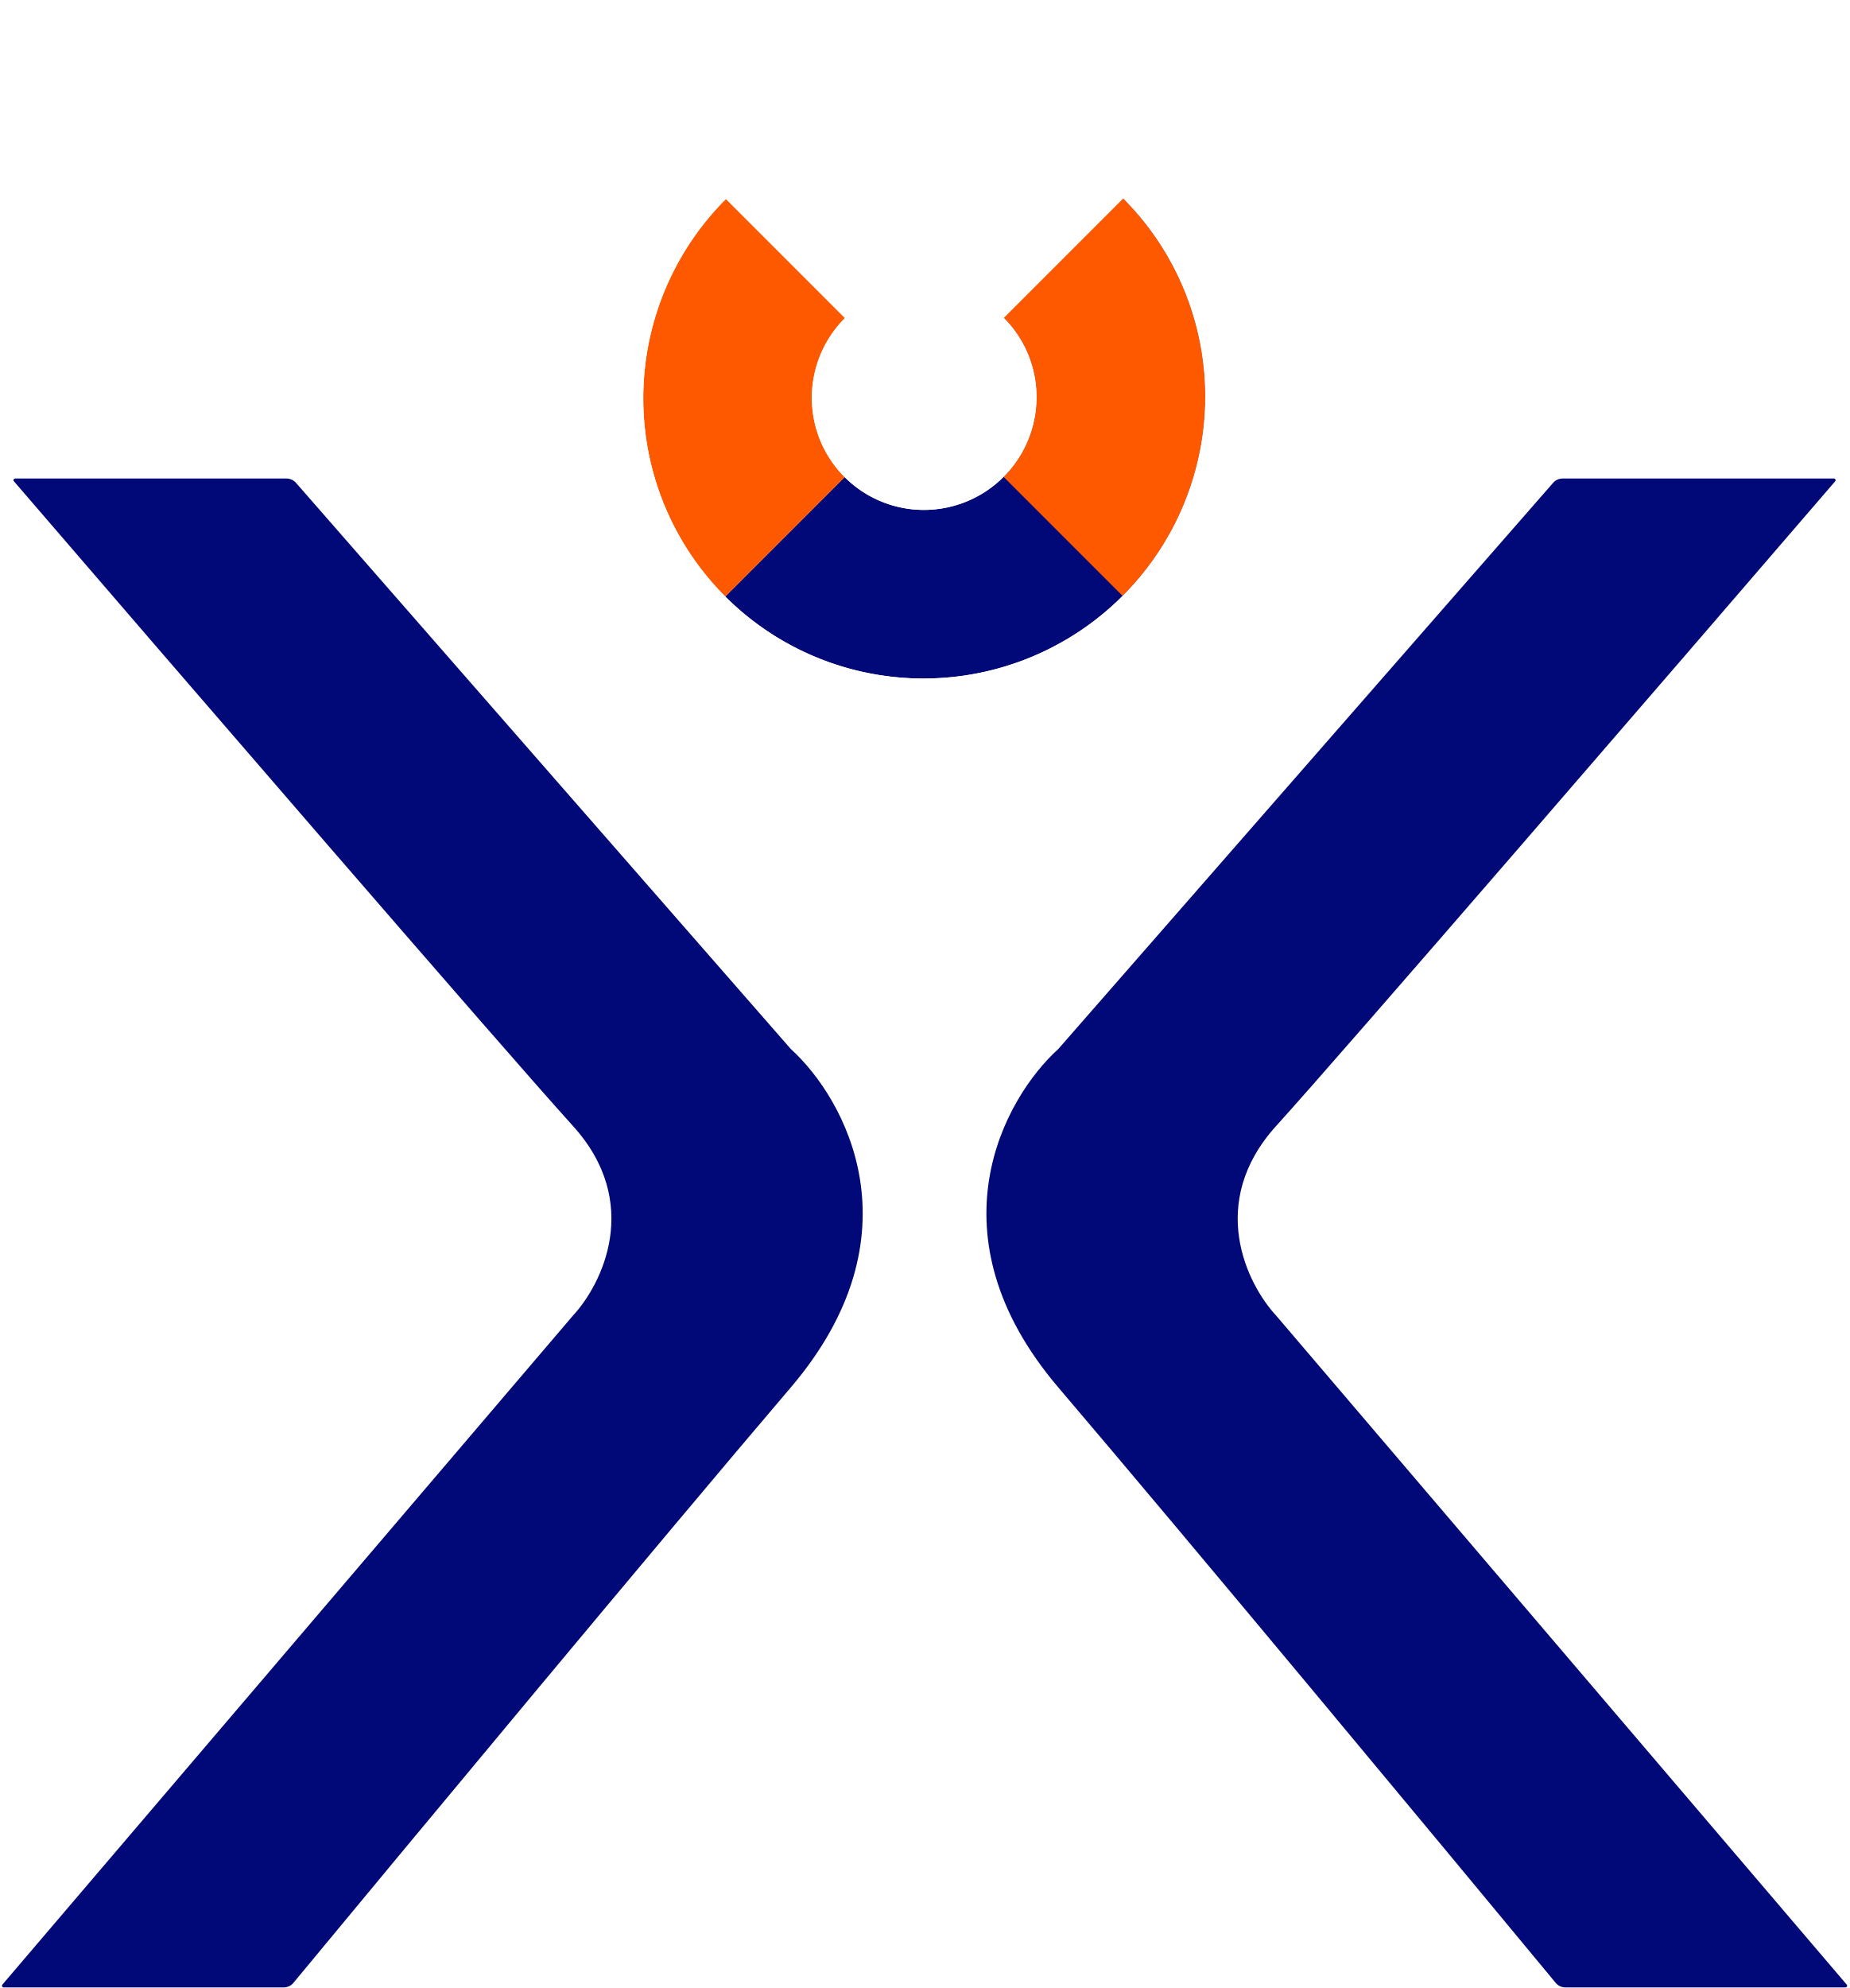
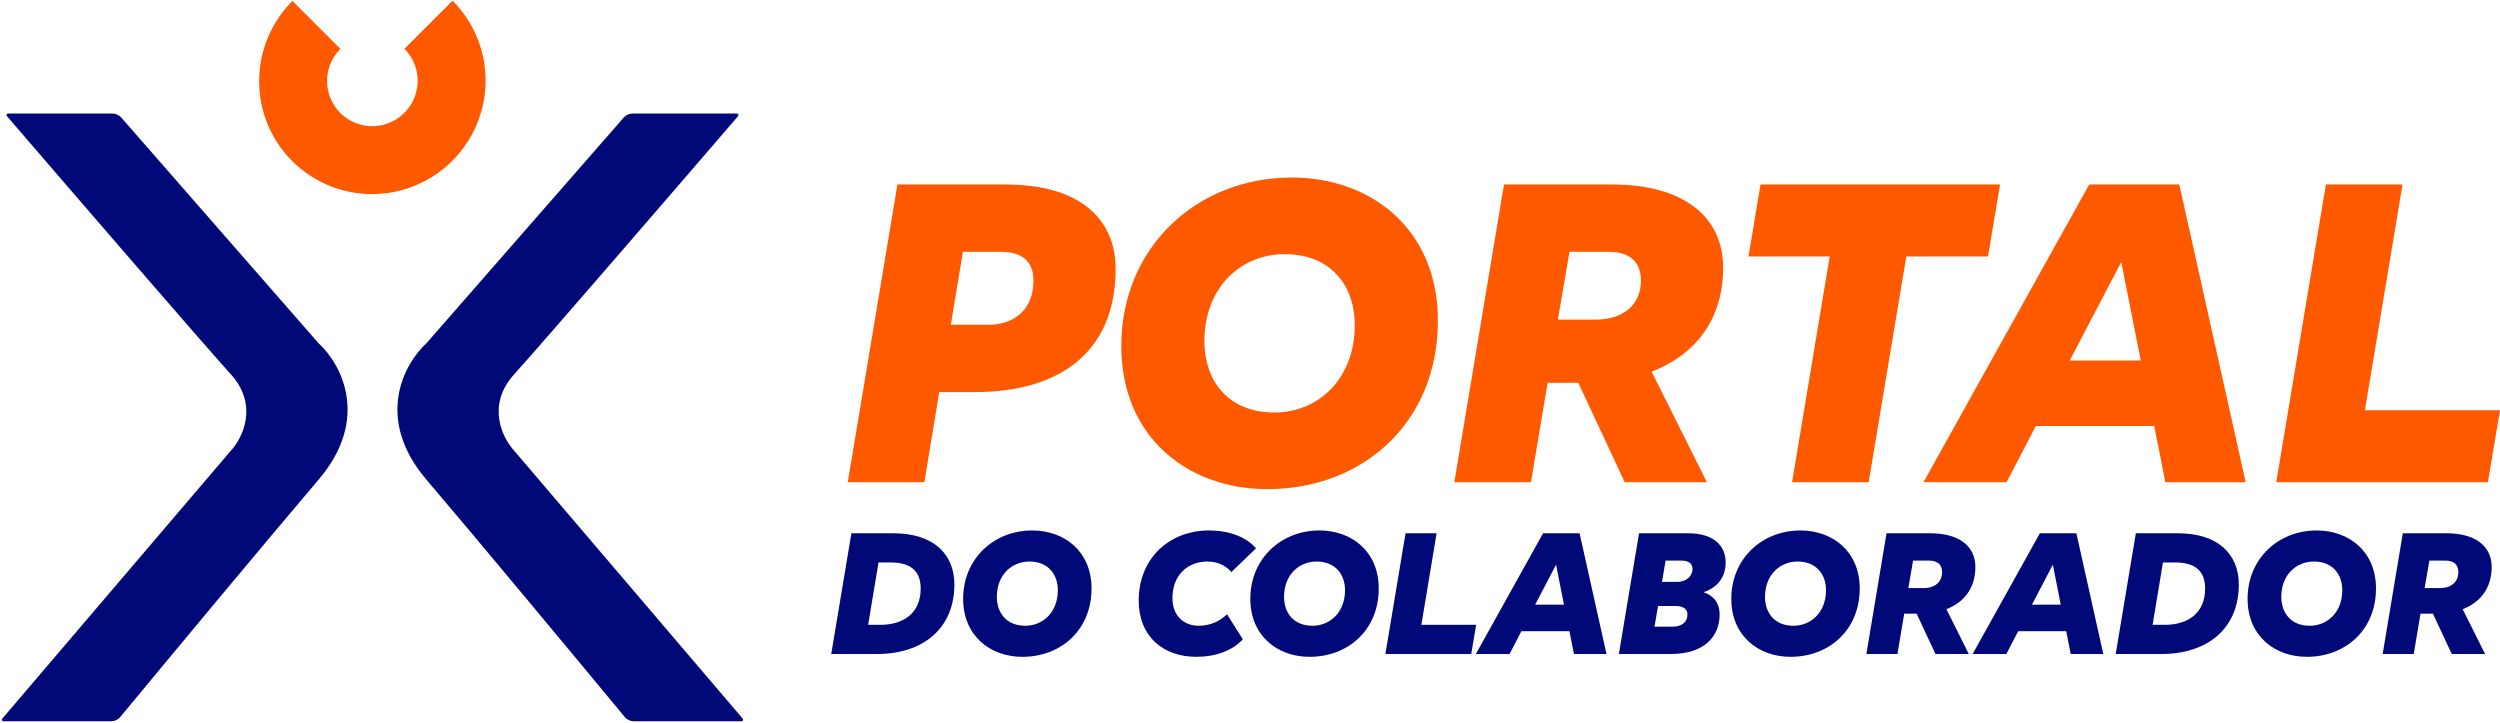
- <svg xmlns="http://www.w3.org/2000/svg" width="2177" height="2339" viewBox="0 0 2177 2339" fill="none">
-   <path d="M337.087 563H17.934C16.224 563 15.225 564.918 16.341 566.214C203.464 783.67 592.572 1234.65 674.22 1324.7C756.273 1415.2 708.409 1511.23 674.22 1547.94L2.813 2335C1.706 2336.3 2.628 2338.3 4.335 2338.3H333.824C338.294 2338.3 342.42 2336.44 345.27 2332.99C480.201 2169.98 779.056 1810.24 930.635 1632.4C1083.88 1452.61 994.488 1292.02 930.635 1234.2L348.38 568.128C345.532 564.869 341.415 563 337.087 563Z" fill="#010979" />
-   <path d="M1839 563H2158.16C2159.87 563 2160.87 564.918 2159.75 566.214C1972.63 783.67 1583.52 1234.65 1501.87 1324.7C1419.82 1415.2 1467.68 1511.23 1501.87 1547.94L2173.28 2335C2174.39 2336.3 2173.46 2338.3 2171.76 2338.3H1842.27C1837.8 2338.3 1833.67 2336.44 1830.82 2332.99C1695.89 2169.98 1397.04 1810.24 1245.46 1632.4C1092.21 1452.61 1181.6 1292.02 1245.46 1234.2L1827.71 568.128C1830.56 564.869 1834.68 563 1839 563Z" fill="#010979" />
-   <mask id="mask0_1_120" style="mask-type:alpha" maskUnits="userSpaceOnUse" x="756" y="233" width="663" height="566">
-     <path d="M854.19 234.19C807.872 280.509 776.287 339.48 763.43 403.648C750.573 467.816 757.021 534.298 781.959 594.686C806.897 655.075 849.205 706.658 903.532 742.913C957.86 779.167 1021.77 798.466 1087.17 798.366C1152.58 798.267 1216.54 778.776 1270.98 742.356C1325.42 705.937 1367.88 654.225 1393 593.761C1418.12 533.297 1424.77 466.795 1412.11 402.666C1399.45 338.537 1368.04 279.661 1321.86 233.482L1181.35 373.996C1199.82 392.468 1212.38 416.018 1217.45 441.67C1222.51 467.321 1219.85 493.922 1209.8 518.108C1199.76 542.293 1182.77 562.978 1161 577.546C1139.22 592.114 1113.63 599.91 1087.47 599.95C1061.31 599.99 1035.75 592.27 1014.02 577.768C992.285 563.267 975.362 542.633 965.387 518.478C955.412 494.322 952.833 467.73 957.976 442.063C963.118 416.396 975.752 392.807 994.28 374.279L854.19 234.19Z" fill="black" />
-   </mask>
-   <g mask="url(#mask0_1_120)">
-     <path d="M853.482 701.862C899.661 748.041 958.537 779.447 1022.67 792.11C1086.8 804.773 1153.3 798.123 1213.76 773.002C1274.23 747.881 1325.94 705.417 1362.36 650.98C1398.78 596.542 1418.27 532.577 1418.37 467.172C1418.47 401.766 1399.17 337.859 1362.91 283.532C1326.66 229.205 1275.07 186.897 1214.69 161.959C1154.3 137.021 1087.82 130.573 1023.65 143.43C959.481 156.287 900.509 187.872 854.19 234.19L994.28 374.279C1012.81 355.752 1036.4 343.118 1062.06 337.975C1087.73 332.833 1114.32 335.412 1138.48 345.387C1162.63 355.362 1183.27 372.285 1197.77 394.016C1212.27 415.747 1219.99 441.31 1219.95 467.472C1219.91 493.634 1212.11 519.22 1197.55 540.995C1182.98 562.77 1162.29 579.756 1138.11 589.804C1113.92 599.853 1087.32 602.512 1061.67 597.447C1036.02 592.382 1012.47 579.82 993.996 561.348L853.482 701.862Z" fill="#010979" />
-     <path d="M853.482 701.862C807.304 655.684 775.898 596.808 763.235 532.679C750.572 468.55 757.222 402.048 782.343 341.584C807.464 281.119 849.928 229.408 904.365 192.988C958.802 156.569 1022.77 137.077 1088.17 136.978C1153.58 136.879 1217.49 156.177 1271.81 192.432C1326.14 228.687 1368.45 280.27 1393.39 340.658C1418.32 401.047 1424.77 467.529 1411.91 531.696C1399.06 595.864 1367.47 654.836 1321.15 701.154L1181.07 561.065C1199.59 542.538 1212.23 518.949 1217.37 493.282C1222.51 467.615 1219.93 441.022 1209.96 416.867C1199.98 392.711 1183.06 372.078 1161.33 357.576C1139.6 343.074 1114.03 335.355 1087.87 335.395C1061.71 335.434 1036.12 343.231 1014.35 357.799C992.575 372.366 975.589 393.051 965.541 417.237C955.492 441.423 952.832 468.023 957.897 493.675C962.963 519.326 975.525 542.877 993.996 561.348L853.482 701.862Z" fill="#FF5900" />
-   </g>
+ <svg xmlns="http://www.w3.org/2000/svg" width="3092" height="893" viewBox="0 0 3092 893" fill="none">
+   <path d="M138.805 140.389H10.107C8.397 140.389 7.418 142.33 8.534 143.626C88.369 236.395 251.144 425.041 285.483 462.915C320.226 501.234 299.959 541.896 285.483 557.437L2.813 888.799C1.706 890.097 2.628 892.097 4.335 892.097H137.281C141.751 892.097 145.958 890.14 148.808 886.697C207.104 816.286 330.834 667.376 394.056 593.202C458.944 517.073 421.093 449.077 394.056 424.595L150.098 145.517C147.25 142.258 143.133 140.389 138.805 140.389Z" fill="#010979" />
+   <path d="M782.611 140.389H911.309C913.019 140.389 913.998 142.33 912.882 143.626C833.047 236.395 670.272 425.041 635.933 462.915C601.19 501.234 621.457 541.896 635.933 557.437L918.603 888.799C919.71 890.097 918.788 892.097 917.081 892.097H784.135C779.665 892.097 775.458 890.14 772.608 886.697C714.312 816.286 590.582 667.376 527.36 593.202C462.472 517.073 500.323 449.077 527.36 424.595L771.318 145.517C774.166 142.258 778.283 140.389 782.611 140.389Z" fill="#010979" />
+   <path d="M361.687 1.162C342.075 20.775 328.701 45.745 323.257 72.915C317.813 100.086 320.543 128.236 331.103 153.806C341.662 179.376 359.576 201.218 382.58 216.569C405.584 231.92 432.644 240.091 460.338 240.049C488.032 240.008 515.117 231.754 538.167 216.333C561.217 200.912 579.198 179.016 589.835 153.414C600.472 127.812 603.287 99.653 597.926 72.499C592.564 45.345 579.266 20.416 559.712 0.862L500.215 60.36C508.036 68.181 513.355 78.153 515.5 89.014C517.645 99.876 516.519 111.14 512.264 121.38C508.009 131.621 500.817 140.38 491.597 146.548C482.377 152.717 471.543 156.018 460.465 156.035C449.387 156.051 438.563 152.783 429.362 146.642C420.16 140.502 412.995 131.765 408.771 121.537C404.547 111.309 403.455 100.049 405.633 89.181C407.81 78.313 413.16 68.325 421.005 60.48L361.687 1.162Z" fill="#FF5900" />
+   <path d="M1109.96 228.185H1243.73C1333.3 228.185 1379.81 268.965 1379.81 332.718C1379.81 436.103 1309.76 484.923 1205.84 484.923H1161.63L1143.26 596.349H1048.52L1109.96 228.185ZM1190.91 311.467L1175.98 401.641H1222.49C1254.07 401.641 1278.18 383.262 1278.18 347.077C1278.18 321.806 1262.68 311.467 1237.42 311.467H1190.91Z" fill="#FF5900" />
+   <path d="M1778.39 396.472C1778.39 523.98 1684.23 604.964 1567.68 604.964C1468.93 604.964 1386.82 540.636 1386.82 428.062C1386.82 305.149 1480.98 219.57 1597.53 219.57C1696.29 219.57 1778.39 283.898 1778.39 396.472ZM1675.62 401.641C1675.62 355.118 1647.49 314.339 1588.92 314.339C1534.95 314.339 1489.59 355.118 1489.59 422.318C1489.59 468.841 1517.15 510.195 1576.29 510.195C1629.69 510.195 1675.62 469.416 1675.62 401.641Z" fill="#FF5900" />
+   <path d="M2131.16 330.995C2131.16 394.175 2097.86 438.4 2042.74 459.652L2111.06 596.349H2009.44L1952.03 473.436H1914.13L1893.46 596.349H1798.73L1860.16 228.185H1993.94C2081.78 228.185 2131.16 267.816 2131.16 330.995ZM1941.12 311.467L1926.76 395.324H1973.27C2009.44 395.324 2029.54 375.221 2029.54 347.077C2029.54 325.826 2018.05 311.467 1989.35 311.467H1941.12Z" fill="#FF5900" />
+   <path d="M2357.71 317.211L2311.2 596.349H2216.47L2262.98 317.211H2162.5L2177.43 228.185H2473.69L2458.76 317.211H2357.71Z" fill="#FF5900" />
+   <path d="M2678.12 596.349L2664.34 526.852H2517.93L2481.76 596.349H2378.98L2583.96 228.185H2695.34L2777.44 596.349H2678.12ZM2559.84 445.867H2647.69L2623.57 324.103L2559.84 445.867Z" fill="#FF5900" />
+   <path d="M2876.69 228.185H2971.43L2924.92 507.323H3092L3077.07 596.349H2815.26L2876.69 228.185Z" fill="#FF5900" />
+   <path d="M1053 659.557H1104.92C1154.99 659.557 1180.37 685.647 1180.37 722.917C1180.37 777.193 1141.71 808.873 1084.66 808.873H1028.08L1053 659.557ZM1086.53 695.663L1073.72 772.767H1089.09C1117.26 772.767 1138.69 758.325 1138.69 728.042C1138.69 708.242 1128.67 695.663 1101.66 695.663H1086.53Z" fill="#010979" />
+   <path d="M1350.02 727.809C1350.02 779.522 1311.83 812.367 1264.56 812.367C1224.51 812.367 1191.21 786.278 1191.21 740.621C1191.21 690.771 1229.4 656.063 1276.67 656.063C1316.72 656.063 1350.02 682.152 1350.02 727.809ZM1308.33 729.906C1308.33 711.037 1296.92 694.498 1273.17 694.498C1251.28 694.498 1232.89 711.037 1232.89 738.292C1232.89 757.16 1244.07 773.932 1268.05 773.932C1289.71 773.932 1308.33 757.393 1308.33 729.906Z" fill="#010979" />
+   <path d="M1522.94 707.543C1516.89 700.322 1506.87 694.498 1493.37 694.498C1469.38 694.498 1450.06 710.804 1450.06 739.922C1450.06 761.819 1464.49 773.932 1482.42 773.932C1496.39 773.932 1508.27 768.807 1517.58 759.722L1537.14 790.704C1524.1 804.913 1503.38 812.367 1479.63 812.367C1439.11 812.367 1408.37 787.675 1408.37 742.717C1408.37 689.374 1447.49 656.063 1495.23 656.063C1521.78 656.063 1542.5 665.148 1553.44 678.192L1522.94 707.543Z" fill="#010979" />
+   <path d="M1705.21 727.809C1705.21 779.522 1667.03 812.367 1619.76 812.367C1579.7 812.367 1546.41 786.278 1546.41 740.621C1546.41 690.771 1584.59 656.063 1631.86 656.063C1671.92 656.063 1705.21 682.152 1705.21 727.809ZM1663.53 729.906C1663.53 711.037 1652.12 694.498 1628.37 694.498C1606.48 694.498 1588.09 711.037 1588.09 738.292C1588.09 757.16 1599.26 773.932 1623.25 773.932C1644.9 773.932 1663.53 757.393 1663.53 729.906Z" fill="#010979" />
+   <path d="M1738.38 659.557H1776.8L1757.94 772.767H1825.7L1819.64 808.873H1713.46L1738.38 659.557Z" fill="#010979" />
+   <path d="M1946.64 808.873L1941.05 780.687H1881.67L1867 808.873H1825.32L1908.45 659.557H1953.62L1986.92 808.873H1946.64ZM1898.67 747.842H1934.3L1924.52 698.458L1898.67 747.842Z" fill="#010979" />
+   <path d="M2106.81 732.468C2118.92 736.195 2126.84 745.746 2126.84 759.955C2126.84 786.744 2108.44 808.873 2066.29 808.873H2002.26L2007.85 775.097L2027.17 659.557H2088.18C2117.99 659.557 2134.29 673.766 2134.29 695.663C2134.29 717.56 2119.62 728.508 2106.81 732.468ZM2074.68 719.656C2086.09 719.656 2093.31 711.736 2093.31 704.049C2093.31 696.595 2088.18 693.334 2079.1 693.334H2060.01L2055.58 719.656H2074.68ZM2068.39 775.097C2079.8 775.097 2087.02 769.739 2087.02 759.722C2087.02 753.433 2081.66 749.473 2072.81 749.473H2050.69L2046.27 775.097H2068.39Z" fill="#010979" />
+   <path d="M2300.09 727.809C2300.09 779.522 2261.9 812.367 2214.63 812.367C2174.58 812.367 2141.28 786.278 2141.28 740.621C2141.28 690.771 2179.47 656.063 2226.74 656.063C2266.79 656.063 2300.09 682.152 2300.09 727.809ZM2258.41 729.906C2258.41 711.037 2247 694.498 2223.25 694.498C2201.36 694.498 2182.96 711.037 2182.96 738.292C2182.96 757.16 2194.14 773.932 2218.12 773.932C2239.78 773.932 2258.41 757.393 2258.41 729.906Z" fill="#010979" />
+   <path d="M2443.16 701.254C2443.16 726.877 2429.66 744.814 2407.3 753.433L2435.01 808.873H2393.8L2370.51 759.023H2355.14L2346.76 808.873H2308.34L2333.25 659.557H2387.51C2423.14 659.557 2443.16 675.63 2443.16 701.254ZM2366.09 693.334L2360.27 727.343H2379.13C2393.8 727.343 2401.95 719.19 2401.95 707.776C2401.95 699.157 2397.29 693.334 2385.65 693.334H2366.09Z" fill="#010979" />
+   <path d="M2561.07 808.873L2555.48 780.687H2496.1L2481.43 808.873H2439.75L2522.88 659.557H2568.06L2601.35 808.873H2561.07ZM2513.1 747.842H2548.73L2538.95 698.458L2513.1 747.842Z" fill="#010979" />
+   <path d="M2641.61 659.557H2693.54C2743.6 659.557 2768.98 685.647 2768.98 722.917C2768.98 777.193 2730.33 808.873 2673.28 808.873H2616.69L2641.61 659.557ZM2675.14 695.663L2662.33 772.767H2677.7C2705.88 772.767 2727.3 758.325 2727.3 728.042C2727.3 708.242 2717.29 695.663 2690.28 695.663H2675.14Z" fill="#010979" />
+   <path d="M2938.63 727.809C2938.63 779.522 2900.44 812.367 2853.17 812.367C2813.12 812.367 2779.82 786.278 2779.82 740.621C2779.82 690.771 2818.01 656.063 2865.28 656.063C2905.33 656.063 2938.63 682.152 2938.63 727.809ZM2896.95 729.906C2896.95 711.037 2885.54 694.498 2861.79 694.498C2839.9 694.498 2821.5 711.037 2821.5 738.292C2821.5 757.16 2832.68 773.932 2856.66 773.932C2878.32 773.932 2896.95 757.393 2896.95 729.906Z" fill="#010979" />
+   <path d="M3081.7 701.254C3081.7 726.877 3068.19 744.814 3045.84 753.433L3073.55 808.873H3032.33L3009.05 759.023H2993.68L2985.3 808.873H2946.88L2971.79 659.557H3026.05C3061.67 659.557 3081.7 675.63 3081.7 701.254ZM3004.62 693.334L2998.8 727.343H3017.66C3032.33 727.343 3040.48 719.19 3040.48 707.776C3040.48 699.157 3035.83 693.334 3024.18 693.334H3004.62Z" fill="#010979" />
</svg>
